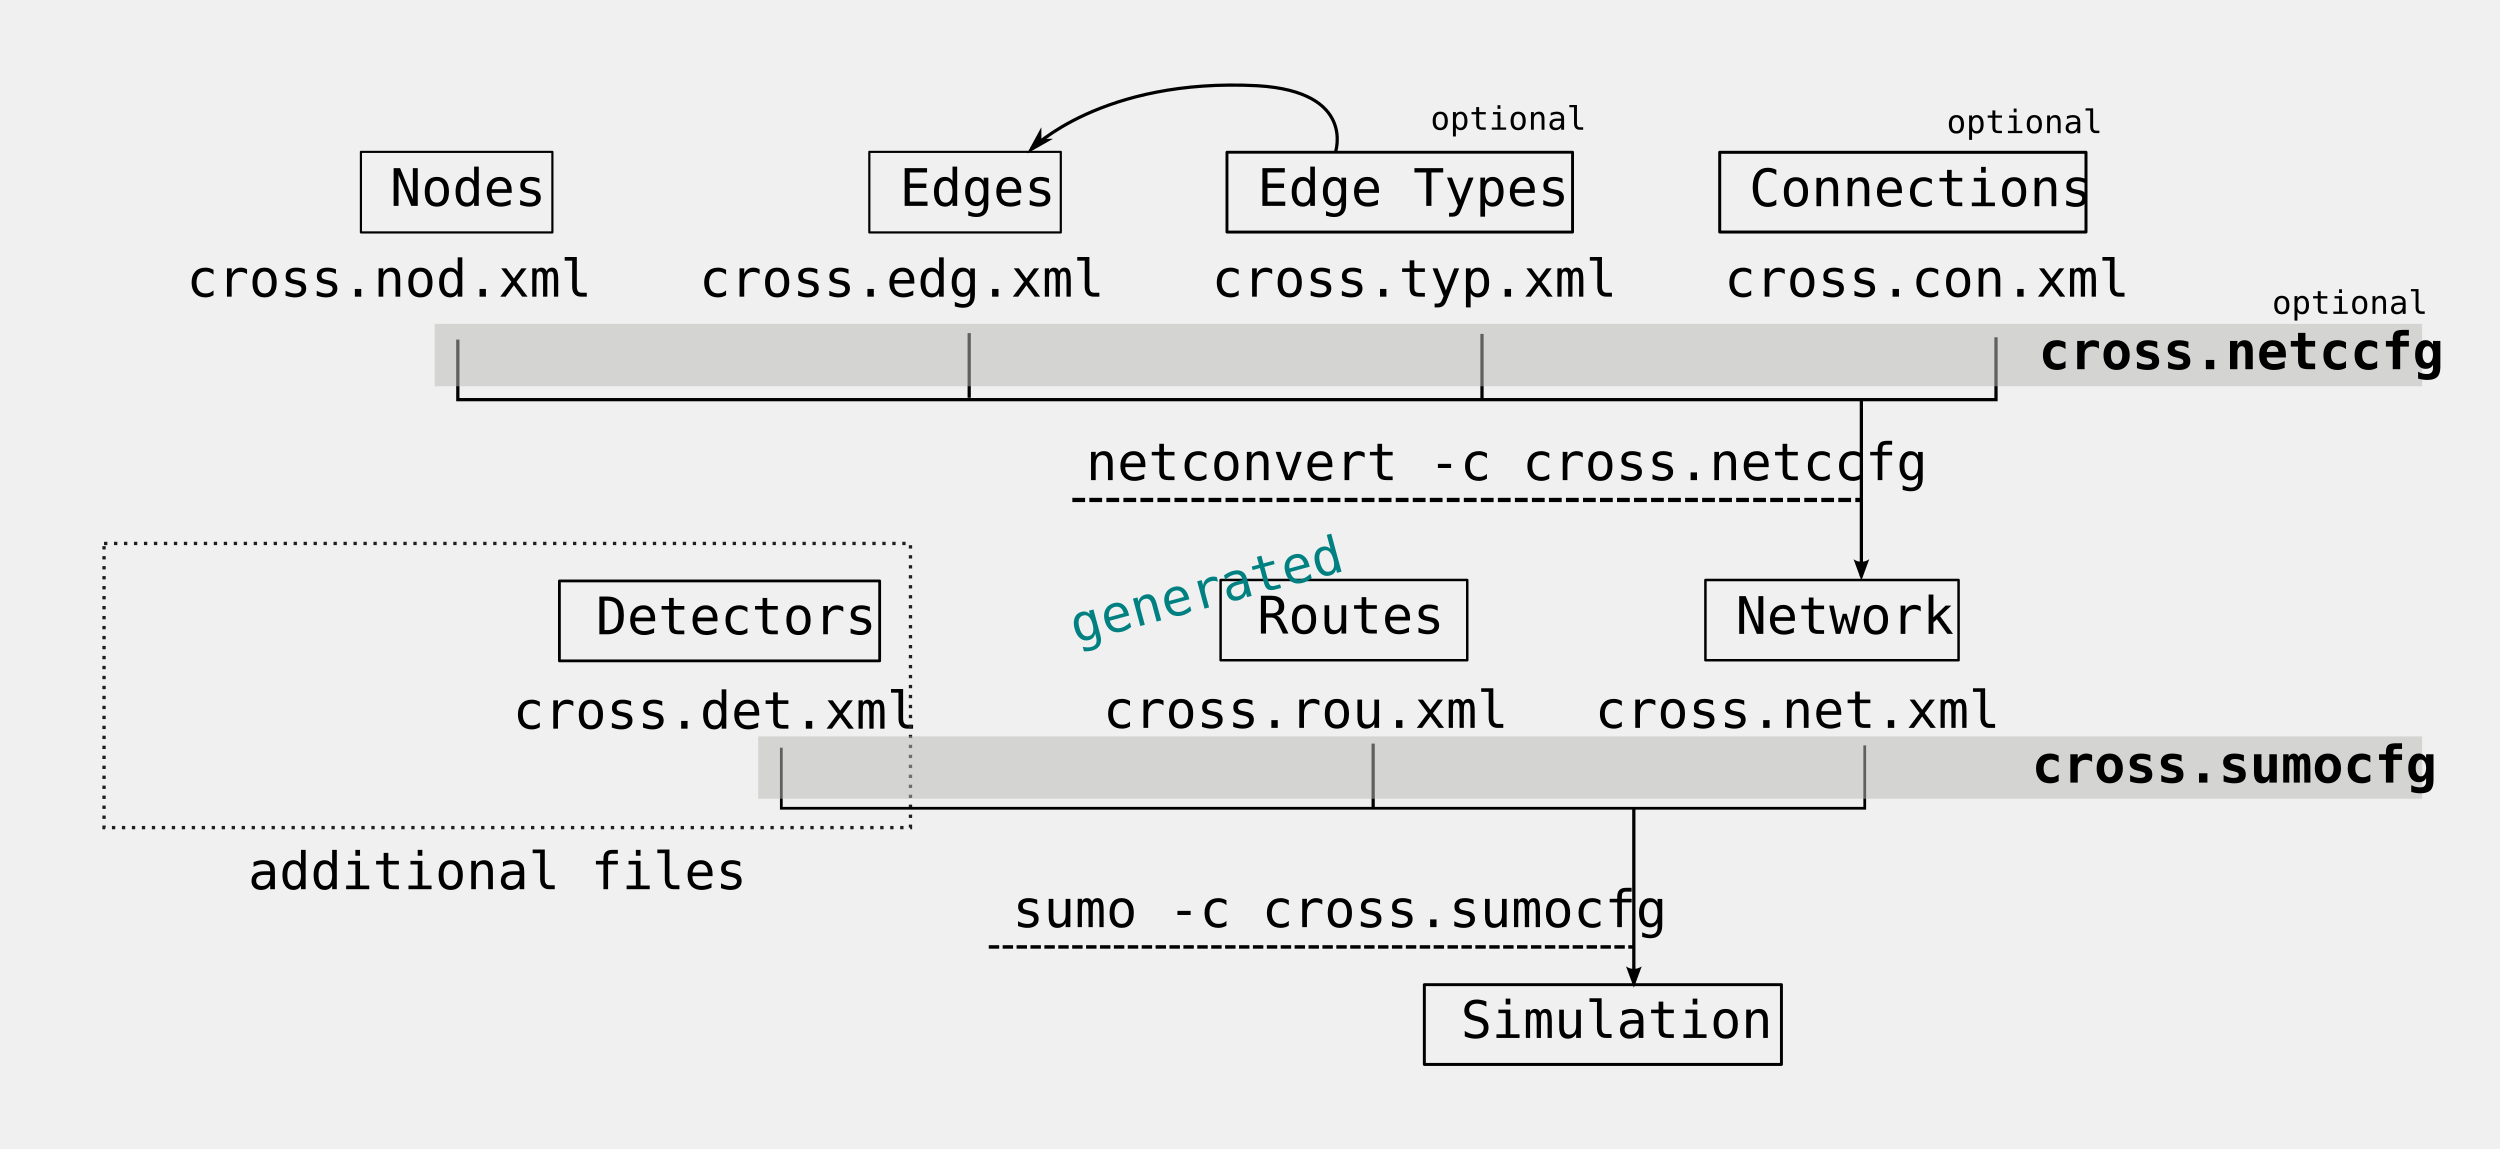
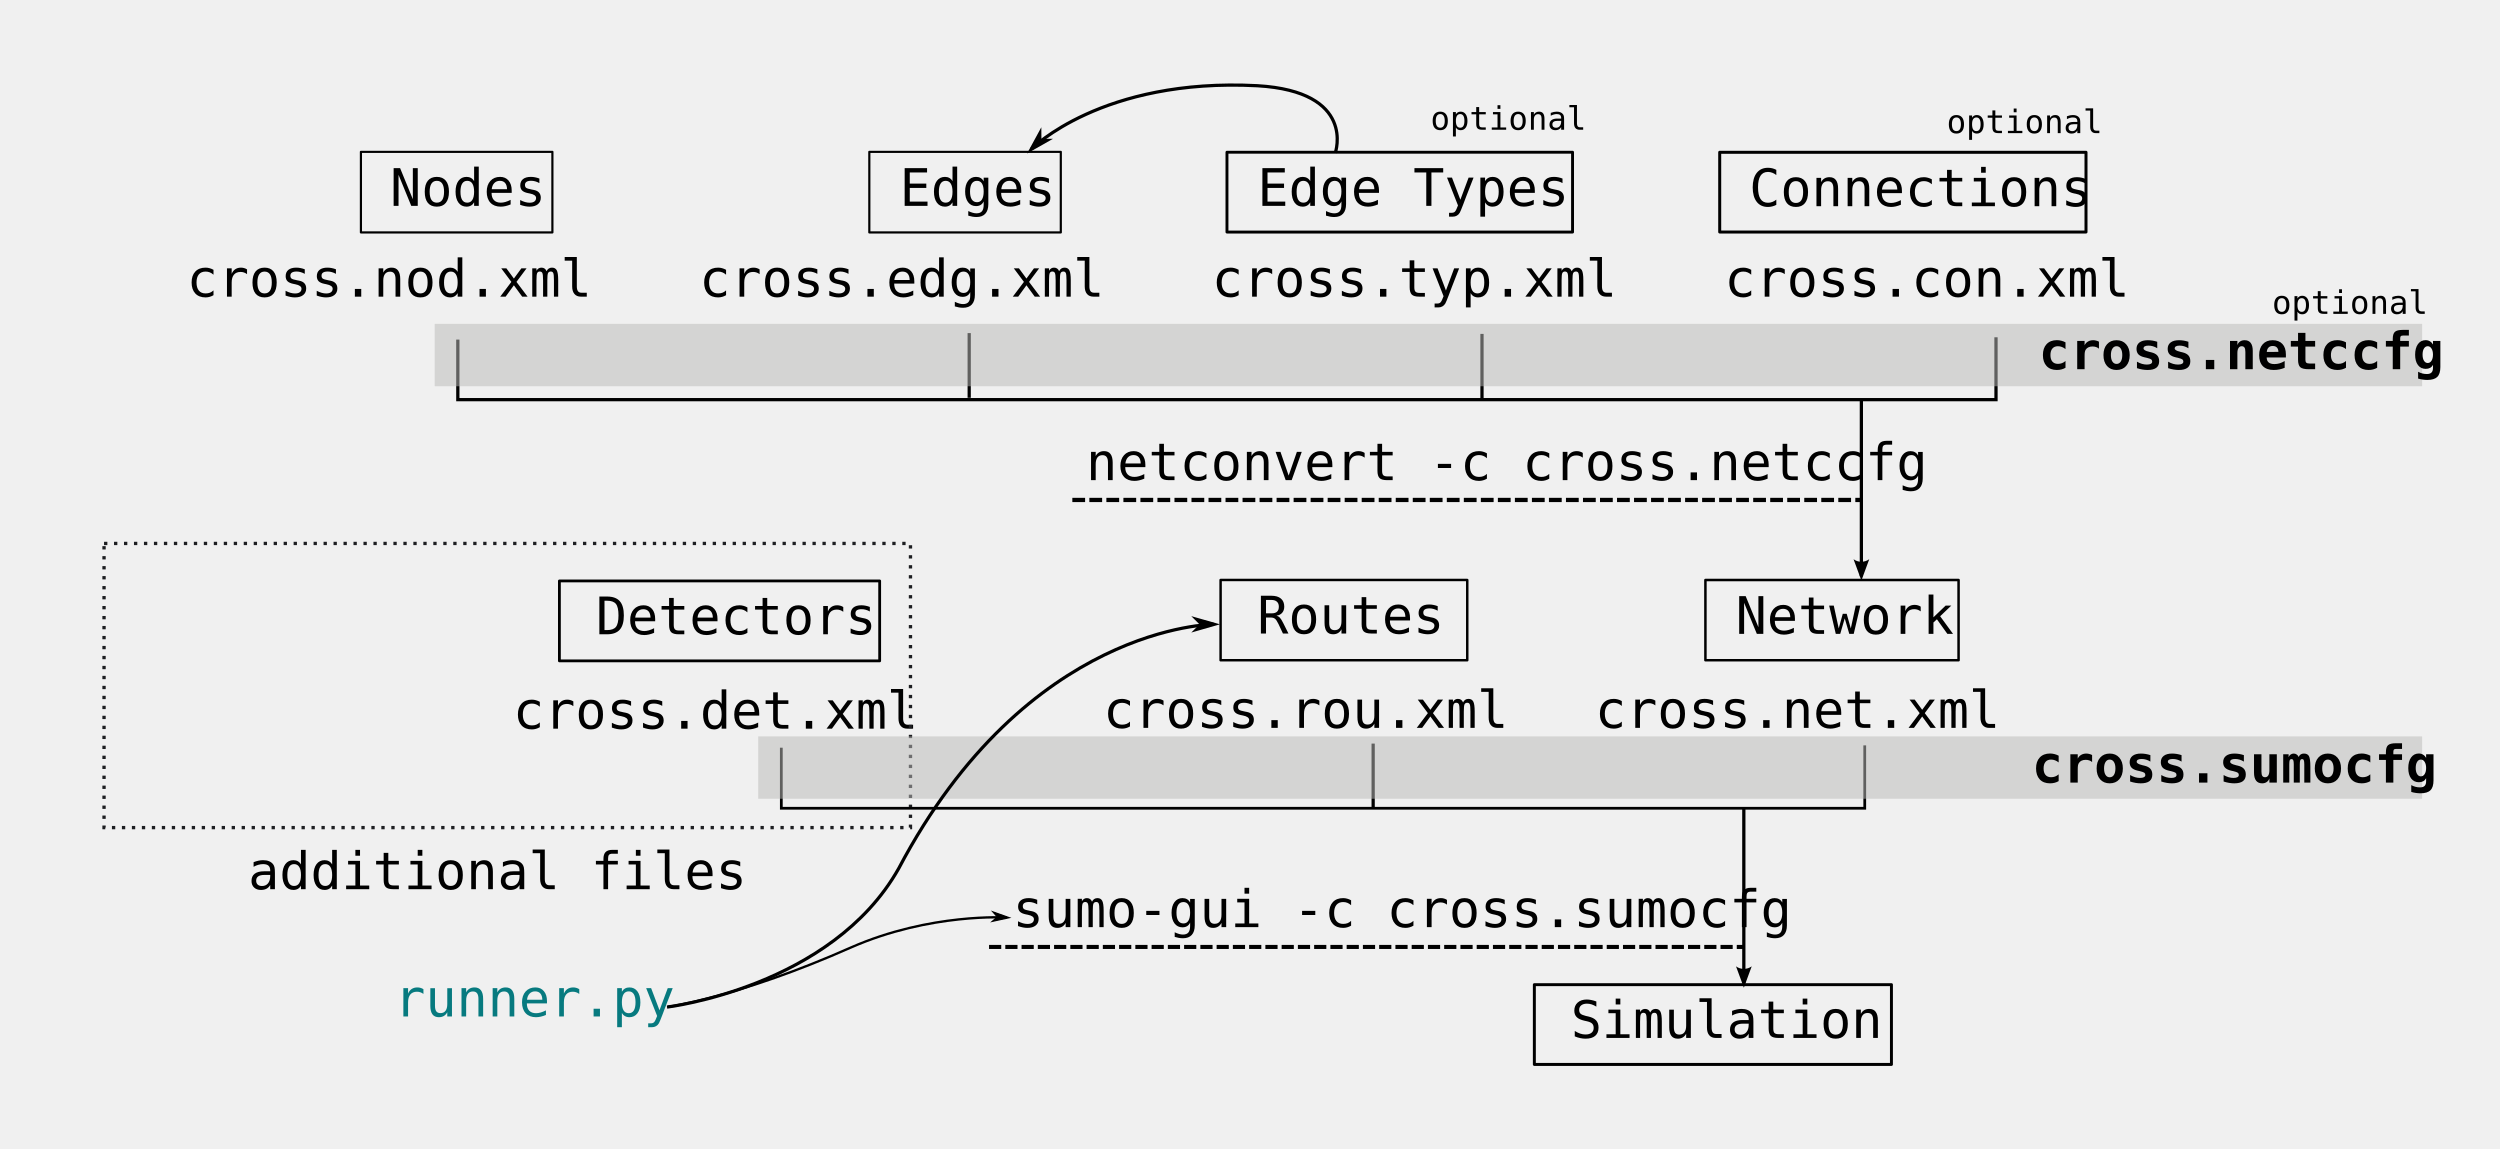
<svg xmlns="http://www.w3.org/2000/svg" version="1.1" width="772.711" height="355.1" id="svg2">
  <defs id="defs4">
    <marker refX="0" refY="0" orient="auto" id="Arrow2Mend" style="overflow:visible">
      <path d="M 8.719,4.034 -2.207,0.016 8.719,-4.002 c -1.745,2.372 -1.735,5.617 -6e-7,8.035 z" transform="scale(-0.6,-0.6)" id="path3976" style="fill-rule:evenodd;stroke-width:0.625;stroke-linejoin:round" />
    </marker>
    <marker refX="0" refY="0" orient="auto" id="EmptyTriangleOutM" style="overflow:visible">
      <path d="m 5.77,0 -8.65,5 0,-10 8.65,5 z" transform="matrix(0.4,0,0,0.4,-1.8,0)" id="path4112" style="fill:#ffffff;fill-rule:evenodd;stroke:#000000;stroke-width:1pt" />
    </marker>
    <marker refX="0" refY="0" orient="auto" id="TriangleOutL" style="overflow:visible">
      <path d="m 5.77,0 -8.65,5 0,-10 8.65,5 z" transform="scale(0.8,0.8)" id="path4091" style="fill-rule:evenodd;stroke:#000000;stroke-width:1pt" />
    </marker>
    <marker refX="0" refY="0" orient="auto" id="CurveOut" style="overflow:visible">
      <path d="m -5.413,-5.046 c 2.76,0 5,2.24 5,5 0,2.76 -2.24,5 -5,5" transform="scale(0.6,0.6)" id="path4136" style="fill:none;stroke:#000000;stroke-width:1pt" />
    </marker>
    <marker refX="0" refY="0" orient="auto" id="Arrow1Lend" style="overflow:visible">
      <path d="M 0,0 5,-5 -12.5,0 5,5 0,0 z" transform="matrix(-0.8,0,0,-0.8,-10,0)" id="path3952" style="fill-rule:evenodd;stroke:#000000;stroke-width:1pt" />
    </marker>
    <marker refX="0" refY="0" orient="auto" id="Arrow1Mstart" style="overflow:visible">
      <path d="M 0,0 5,-5 -12.5,0 5,5 0,0 z" transform="matrix(0.4,0,0,0.4,4,0)" id="path3955" style="fill-rule:evenodd;stroke:#000000;stroke-width:1pt" />
    </marker>
    <marker refX="0" refY="0" orient="auto" id="Arrow1Mend" style="overflow:visible">
      <path d="M 0,0 5,-5 -12.5,0 5,5 0,0 z" transform="matrix(-0.4,0,0,-0.4,-4,0)" id="path3958" style="fill-rule:evenodd;stroke:#000000;stroke-width:1pt" />
    </marker>
    <marker refX="0" refY="0" orient="auto" id="Arrow1Mend-0" style="overflow:visible">
      <path d="M 0,0 5,-5 -12.5,0 5,5 0,0 z" transform="matrix(-0.4,0,0,-0.4,-4,0)" id="path3958-6" style="fill-rule:evenodd;stroke:#000000;stroke-width:1pt" />
    </marker>
    <marker refX="0" refY="0" orient="auto" id="Arrow1Mend-09" style="overflow:visible">
      <path d="M 0,0 5,-5 -12.5,0 5,5 0,0 z" transform="matrix(-0.4,0,0,-0.4,-4,0)" id="path3958-4" style="fill-rule:evenodd;stroke:#000000;stroke-width:1pt" />
    </marker>
    <marker refX="0" refY="0" orient="auto" id="Arrow1Mend-6" style="overflow:visible">
      <path d="M 0,0 5,-5 -12.5,0 5,5 0,0 z" transform="matrix(-0.4,0,0,-0.4,-4,0)" id="path3958-3" style="fill-rule:evenodd;stroke:#000000;stroke-width:1pt" />
    </marker>
    <marker refX="0" refY="0" orient="auto" id="Arrow2Mend-9" style="overflow:visible">
      <path d="M 8.719,4.034 -2.207,0.016 8.719,-4.002 c -1.745,2.372 -1.735,5.617 -6e-7,8.035 z" transform="scale(-0.6,-0.6)" id="path3976-5" style="fill-rule:evenodd;stroke-width:0.625;stroke-linejoin:round" />
    </marker>
    <marker refX="0" refY="0" orient="auto" id="Arrow2Mend-0" style="overflow:visible">
      <path d="M 8.719,4.034 -2.207,0.016 8.719,-4.002 c -1.745,2.372 -1.735,5.617 -6e-7,8.035 z" transform="scale(-0.6,-0.6)" id="path3976-9" style="fill-rule:evenodd;stroke-width:0.625;stroke-linejoin:round" />
    </marker>
    <marker refX="0" refY="0" orient="auto" id="marker7231" style="overflow:visible">
      <path d="M 8.719,4.034 -2.207,0.016 8.719,-4.002 c -1.745,2.372 -1.735,5.617 -6e-7,8.035 z" transform="scale(-0.6,-0.6)" id="path7233" style="fill-rule:evenodd;stroke-width:0.625;stroke-linejoin:round" />
    </marker>
    <marker refX="0" refY="0" orient="auto" id="Arrow2Mend-5" style="overflow:visible">
      <path d="M 8.719,4.034 -2.207,0.016 8.719,-4.002 c -1.745,2.372 -1.735,5.617 -6e-7,8.035 z" transform="scale(-0.6,-0.6)" id="path3976-7" style="fill-rule:evenodd;stroke-width:0.625;stroke-linejoin:round" />
    </marker>
    <marker refX="0" refY="0" orient="auto" id="marker7293" style="overflow:visible">
      <path d="M 8.719,4.034 -2.207,0.016 8.719,-4.002 c -1.745,2.372 -1.735,5.617 -6e-7,8.035 z" transform="scale(-0.6,-0.6)" id="path7295" style="fill-rule:evenodd;stroke-width:0.625;stroke-linejoin:round" />
    </marker>
    <marker refX="0" refY="0" orient="auto" id="Arrow2Mend-8" style="overflow:visible">
      <path d="M 8.719,4.034 -2.207,0.016 8.719,-4.002 c -1.745,2.372 -1.735,5.617 -6e-7,8.035 z" transform="scale(-0.6,-0.6)" id="path3976-95" style="fill-rule:evenodd;stroke-width:0.625;stroke-linejoin:round" />
    </marker>
    <marker refX="0" refY="0" orient="auto" id="marker7328" style="overflow:visible">
      <path d="M 8.719,4.034 -2.207,0.016 8.719,-4.002 c -1.745,2.372 -1.735,5.617 -6e-7,8.035 z" transform="scale(-0.6,-0.6)" id="path7330" style="fill-rule:evenodd;stroke-width:0.625;stroke-linejoin:round" />
    </marker>
    <marker refX="0" refY="0" orient="auto" id="Arrow2Mend-4" style="overflow:visible">
      <path d="M 8.719,4.034 -2.207,0.016 8.719,-4.002 c -1.745,2.372 -1.735,5.617 -6e-7,8.035 z" transform="scale(-0.6,-0.6)" id="path3976-54" style="fill-rule:evenodd;stroke-width:0.625;stroke-linejoin:round" />
    </marker>
    <marker refX="0" refY="0" orient="auto" id="Arrow2Mend-3" style="overflow:visible">
      <path d="M 8.719,4.034 -2.207,0.016 8.719,-4.002 c -1.745,2.372 -1.735,5.617 -6e-7,8.035 z" transform="scale(-0.6,-0.6)" id="path3976-6" style="fill-rule:evenodd;stroke-width:0.625;stroke-linejoin:round" />
    </marker>
    <marker refX="0" refY="0" orient="auto" id="marker3110" style="overflow:visible">
      <path d="M 8.719,4.034 -2.207,0.016 8.719,-4.002 c -1.745,2.372 -1.735,5.617 -6e-7,8.035 z" transform="scale(-0.6,-0.6)" id="path3112" style="fill-rule:evenodd;stroke-width:0.625;stroke-linejoin:round" />
    </marker>
    <marker refX="0" refY="0" orient="auto" id="Arrow2Mend-2" style="overflow:visible">
      <path d="M 8.719,4.034 -2.207,0.016 8.719,-4.002 c -1.745,2.372 -1.735,5.617 -6e-7,8.035 z" transform="scale(-0.6,-0.6)" id="path3976-70" style="fill-rule:evenodd;stroke-width:0.625;stroke-linejoin:round" />
    </marker>
    <marker refX="0" refY="0" orient="auto" id="marker3180" style="overflow:visible">
      <path d="M 8.719,4.034 -2.207,0.016 8.719,-4.002 c -1.745,2.372 -1.735,5.617 -6e-7,8.035 z" transform="scale(-0.6,-0.6)" id="path3182" style="fill-rule:evenodd;stroke-width:0.625;stroke-linejoin:round" />
    </marker>
    <marker refX="0" refY="0" orient="auto" id="Arrow2Mend-6" style="overflow:visible">
      <path d="M 8.719,4.034 -2.207,0.016 8.719,-4.002 c -1.745,2.372 -1.735,5.617 -6e-7,8.035 z" transform="scale(-0.6,-0.6)" id="path3976-0" style="fill-rule:evenodd;stroke-width:0.625;stroke-linejoin:round" />
    </marker>
    <marker refX="0" refY="0" orient="auto" id="Arrow1Mend-62" style="overflow:visible">
      <path d="M 0,0 5,-5 -12.5,0 5,5 0,0 z" transform="matrix(-0.4,0,0,-0.4,-4,0)" id="path3958-61" style="fill-rule:evenodd;stroke:#000000;stroke-width:1pt" />
    </marker>
    <marker refX="0" refY="0" orient="auto" id="marker3217" style="overflow:visible">
      <path d="M 0,0 5,-5 -12.5,0 5,5 0,0 z" transform="matrix(-0.4,0,0,-0.4,-4,0)" id="path3219" style="fill-rule:evenodd;stroke:#000000;stroke-width:1pt" />
    </marker>
    <marker refX="0" refY="0" orient="auto" id="marker3221" style="overflow:visible">
      <path d="M 8.719,4.034 -2.207,0.016 8.719,-4.002 c -1.745,2.372 -1.735,5.617 -6e-7,8.035 z" transform="scale(-0.6,-0.6)" id="path3223" style="fill-rule:evenodd;stroke-width:0.625;stroke-linejoin:round" />
    </marker>
    <marker refX="0" refY="0" orient="auto" id="marker3225" style="overflow:visible">
      <path d="M 8.719,4.034 -2.207,0.016 8.719,-4.002 c -1.745,2.372 -1.735,5.617 -6e-7,8.035 z" transform="scale(-0.6,-0.6)" id="path3227" style="fill-rule:evenodd;stroke-width:0.625;stroke-linejoin:round" />
    </marker>
    <marker refX="0" refY="0" orient="auto" id="marker3229" style="overflow:visible">
      <path d="M 8.719,4.034 -2.207,0.016 8.719,-4.002 c -1.745,2.372 -1.735,5.617 -6e-7,8.035 z" transform="scale(-0.6,-0.6)" id="path3231" style="fill-rule:evenodd;stroke-width:0.625;stroke-linejoin:round" />
    </marker>
    <marker refX="0" refY="0" orient="auto" id="marker3233" style="overflow:visible">
      <path d="M 8.719,4.034 -2.207,0.016 8.719,-4.002 c -1.745,2.372 -1.735,5.617 -6e-7,8.035 z" transform="scale(-0.6,-0.6)" id="path3235" style="fill-rule:evenodd;stroke-width:0.625;stroke-linejoin:round" />
    </marker>
    <marker refX="0" refY="0" orient="auto" id="marker3237" style="overflow:visible">
      <path d="M 8.719,4.034 -2.207,0.016 8.719,-4.002 c -1.745,2.372 -1.735,5.617 -6e-7,8.035 z" transform="scale(-0.6,-0.6)" id="path3239" style="fill-rule:evenodd;stroke-width:0.625;stroke-linejoin:round" />
    </marker>
    <marker refX="0" refY="0" orient="auto" id="marker3241" style="overflow:visible">
      <path d="M 8.719,4.034 -2.207,0.016 8.719,-4.002 c -1.745,2.372 -1.735,5.617 -6e-7,8.035 z" transform="scale(-0.6,-0.6)" id="path3243" style="fill-rule:evenodd;stroke-width:0.625;stroke-linejoin:round" />
    </marker>
    <marker refX="0" refY="0" orient="auto" id="marker3245" style="overflow:visible">
      <path d="M 8.719,4.034 -2.207,0.016 8.719,-4.002 c -1.745,2.372 -1.735,5.617 -6e-7,8.035 z" transform="scale(-0.6,-0.6)" id="path3247" style="fill-rule:evenodd;stroke-width:0.625;stroke-linejoin:round" />
    </marker>
    <marker refX="0" refY="0" orient="auto" id="marker3249" style="overflow:visible">
      <path d="M 8.719,4.034 -2.207,0.016 8.719,-4.002 c -1.745,2.372 -1.735,5.617 -6e-7,8.035 z" transform="scale(-0.6,-0.6)" id="path3251" style="fill-rule:evenodd;stroke-width:0.625;stroke-linejoin:round" />
    </marker>
    <marker refX="0" refY="0" orient="auto" id="Arrow2Mend-26" style="overflow:visible">
      <path d="M 8.719,4.034 -2.207,0.016 8.719,-4.002 c -1.745,2.372 -1.735,5.617 -6e-7,8.035 z" transform="scale(-0.6,-0.6)" id="path3976-64" style="fill-rule:evenodd;stroke-width:0.625;stroke-linejoin:round" />
    </marker>
    <marker refX="0" refY="0" orient="auto" id="Arrow2Mend-48" style="overflow:visible">
      <path d="M 8.719,4.034 -2.207,0.016 8.719,-4.002 c -1.745,2.372 -1.735,5.617 -6e-7,8.035 z" transform="scale(-0.6,-0.6)" id="path3976-71" style="fill-rule:evenodd;stroke-width:0.625;stroke-linejoin:round" />
    </marker>
    <marker refX="0" refY="0" orient="auto" id="Arrow2Mend-7" style="overflow:visible">
      <path d="M 8.719,4.034 -2.207,0.016 8.719,-4.002 c -1.745,2.372 -1.735,5.617 -6e-7,8.035 z" transform="scale(-0.6,-0.6)" id="path3976-3" style="fill-rule:evenodd;stroke-width:0.625;stroke-linejoin:round" />
    </marker>
    <marker refX="0" refY="0" orient="auto" id="marker4863" style="overflow:visible">
      <path d="M 8.719,4.034 -2.207,0.016 8.719,-4.002 c -1.745,2.372 -1.735,5.617 -6e-7,8.035 z" transform="scale(-0.6,-0.6)" id="path4865" style="fill-rule:evenodd;stroke-width:0.625;stroke-linejoin:round" />
    </marker>
    <marker refX="0" refY="0" orient="auto" id="marker4867" style="overflow:visible">
      <path d="M 8.719,4.034 -2.207,0.016 8.719,-4.002 c -1.745,2.372 -1.735,5.617 -6e-7,8.035 z" transform="scale(-0.6,-0.6)" id="path4869" style="fill-rule:evenodd;stroke-width:0.625;stroke-linejoin:round" />
    </marker>
    <marker refX="0" refY="0" orient="auto" id="marker4871" style="overflow:visible">
      <path d="M 8.719,4.034 -2.207,0.016 8.719,-4.002 c -1.745,2.372 -1.735,5.617 -6e-7,8.035 z" transform="scale(-0.6,-0.6)" id="path4873" style="fill-rule:evenodd;stroke-width:0.625;stroke-linejoin:round" />
    </marker>
    <marker refX="0" refY="0" orient="auto" id="marker4875" style="overflow:visible">
      <path d="M 8.719,4.034 -2.207,0.016 8.719,-4.002 c -1.745,2.372 -1.735,5.617 -6e-7,8.035 z" transform="scale(-0.6,-0.6)" id="path4877" style="fill-rule:evenodd;stroke-width:0.625;stroke-linejoin:round" />
    </marker>
    <marker refX="0" refY="0" orient="auto" id="marker4879" style="overflow:visible">
      <path d="M 8.719,4.034 -2.207,0.016 8.719,-4.002 c -1.745,2.372 -1.735,5.617 -6e-7,8.035 z" transform="scale(-0.6,-0.6)" id="path4881" style="fill-rule:evenodd;stroke-width:0.625;stroke-linejoin:round" />
    </marker>
    <marker refX="0" refY="0" orient="auto" id="marker4883" style="overflow:visible">
      <path d="M 8.719,4.034 -2.207,0.016 8.719,-4.002 c -1.745,2.372 -1.735,5.617 -6e-7,8.035 z" transform="scale(-0.6,-0.6)" id="path4885" style="fill-rule:evenodd;stroke-width:0.625;stroke-linejoin:round" />
    </marker>
    <marker refX="0" refY="0" orient="auto" id="marker4887" style="overflow:visible">
      <path d="M 8.719,4.034 -2.207,0.016 8.719,-4.002 c -1.745,2.372 -1.735,5.617 -6e-7,8.035 z" transform="scale(-0.6,-0.6)" id="path4889" style="fill-rule:evenodd;stroke-width:0.625;stroke-linejoin:round" />
    </marker>
    <marker refX="0" refY="0" orient="auto" id="Arrow2Mend-29" style="overflow:visible">
      <path d="M 8.719,4.034 -2.207,0.016 8.719,-4.002 c -1.745,2.372 -1.735,5.617 -6e-7,8.035 z" transform="scale(-0.6,-0.6)" id="path3976-39" style="fill-rule:evenodd;stroke-width:0.625;stroke-linejoin:round" />
    </marker>
    <marker refX="0" refY="0" orient="auto" id="Arrow2Mend-88" style="overflow:visible">
      <path d="M 8.719,4.034 -2.207,0.016 8.719,-4.002 c -1.745,2.372 -1.735,5.617 -6e-7,8.035 z" transform="scale(-0.6,-0.6)" id="path3976-50" style="fill-rule:evenodd;stroke-width:0.625;stroke-linejoin:round" />
    </marker>
    <marker refX="0" refY="0" orient="auto" id="Arrow2Mend-63" style="overflow:visible">
      <path d="M 8.719,4.034 -2.207,0.016 8.719,-4.002 c -1.745,2.372 -1.735,5.617 -6e-7,8.035 z" transform="scale(-0.6,-0.6)" id="path3976-8" style="fill-rule:evenodd;stroke-width:0.625;stroke-linejoin:round" />
    </marker>
    <marker refX="0" refY="0" orient="auto" id="marker5012" style="overflow:visible">
      <path d="M 8.719,4.034 -2.207,0.016 8.719,-4.002 c -1.745,2.372 -1.735,5.617 -6e-7,8.035 z" transform="scale(-0.6,-0.6)" id="path5014" style="fill-rule:evenodd;stroke-width:0.625;stroke-linejoin:round" />
    </marker>
    <marker refX="0" refY="0" orient="auto" id="Arrow2Mend-84" style="overflow:visible">
      <path d="M 8.719,4.034 -2.207,0.016 8.719,-4.002 c -1.745,2.372 -1.735,5.617 -6e-7,8.035 z" transform="scale(-0.6,-0.6)" id="path3976-81" style="fill-rule:evenodd;stroke-width:0.625;stroke-linejoin:round" />
    </marker>
    <marker refX="0" refY="0" orient="auto" id="Arrow2Mend-84-2" style="overflow:visible">
      <path d="M 8.719,4.034 -2.207,0.016 8.719,-4.002 c -1.745,2.372 -1.735,5.617 -6e-7,8.035 z" transform="scale(-0.6,-0.6)" id="path3976-81-0" style="fill-rule:evenodd;stroke-width:0.625;stroke-linejoin:round" />
+     </marker>
+     <marker refX="0" refY="0" orient="auto" id="Arrow1Mstart-7" style="overflow:visible">
+       <path d="M 0,0 5,-5 -12.5,0 5,5 0,0 z" transform="matrix(0.4,0,0,0.4,4,0)" id="path3955-5" style="fill-rule:evenodd;stroke:#000000;stroke-width:1pt" />
+     </marker>
+     <marker refX="0" refY="0" orient="auto" id="Arrow1Mstart-5" style="overflow:visible">
+       <path d="M 0,0 5,-5 -12.5,0 5,5 0,0 z" transform="matrix(0.4,0,0,0.4,4,0)" id="path3955-6" style="fill-rule:evenodd;stroke:#000000;stroke-width:1pt" />
    </marker>
  </defs>
  <g transform="translate(26.11861,-163.6646)" id="layer1">
    <text x="94.453" y="227.304" id="text3163" xml:space="preserve" style="font-size:16px;font-style:normal;font-variant:normal;font-weight:normal;font-stretch:normal;text-align:start;line-height:125%;letter-spacing:0px;word-spacing:0px;writing-mode:lr-tb;text-anchor:start;fill:#000000;fill-opacity:1;stroke:none;font-family:Consolas;-inkscape-font-specification:Consolas">
      <tspan x="94.453" y="227.304" id="tspan3165">Nodes</tspan>
    </text>
    <rect width="59.183" height="24.898" x="85.435" y="210.602" id="rect4223" style="fill:none;stroke:#000000;stroke-width:0.674;stroke-linecap:butt;stroke-linejoin:round;stroke-miterlimit:4;stroke-opacity:1;stroke-dasharray:none" />
    <text x="251.953" y="227.304" id="text3163-3" xml:space="preserve" style="font-size:16px;font-style:normal;font-variant:normal;font-weight:normal;font-stretch:normal;text-align:start;line-height:125%;letter-spacing:0px;word-spacing:0px;writing-mode:lr-tb;text-anchor:start;fill:#000000;fill-opacity:1;stroke:none;font-family:Consolas;-inkscape-font-specification:Consolas">
      <tspan x="251.953" y="227.304" id="tspan3165-6">Edges</tspan>
    </text>
    <text x="514.524" y="227.398" id="text3163-3-5" xml:space="preserve" style="font-size:16px;font-style:normal;font-variant:normal;font-weight:normal;font-stretch:normal;text-align:start;line-height:125%;letter-spacing:0px;word-spacing:0px;writing-mode:lr-tb;text-anchor:start;fill:#000000;fill-opacity:1;stroke:none;font-family:Consolas;-inkscape-font-specification:Consolas">
      <tspan x="514.524" y="227.398" id="tspan3165-6-3">Connections</tspan>
    </text>
    <rect width="113.216" height="24.644" x="505.416" y="210.729" id="rect4223-7-5" style="fill:none;stroke:#000000;stroke-width:0.927;stroke-linecap:butt;stroke-linejoin:round;stroke-miterlimit:4;stroke-opacity:1;stroke-dasharray:none" />
    <text x="362.524" y="227.304" id="text3163-3-6" xml:space="preserve" style="font-size:16px;font-style:normal;font-variant:normal;font-weight:normal;font-stretch:normal;text-align:start;line-height:125%;letter-spacing:0px;word-spacing:0px;writing-mode:lr-tb;text-anchor:start;fill:#000000;fill-opacity:1;stroke:none;font-family:Consolas;-inkscape-font-specification:Consolas">
      <tspan x="362.524" y="227.304" id="tspan3165-6-2">Edge Types</tspan>
    </text>
    <rect width="106.813" height="24.67" x="353.118" y="210.716" id="rect4223-7-9" style="fill:none;stroke:#000000;stroke-width:0.901;stroke-linecap:butt;stroke-linejoin:round;stroke-miterlimit:4;stroke-opacity:1;stroke-dasharray:none" />
    <rect width="59.183" height="24.898" x="242.575" y="210.602" id="rect4223-1" style="fill:none;stroke:#000000;stroke-width:0.674;stroke-linecap:butt;stroke-linejoin:round;stroke-miterlimit:4;stroke-opacity:1;stroke-dasharray:none" />
    <text x="190.001" y="255.357" id="text3163-2" xml:space="preserve" style="font-size:16px;font-style:normal;font-variant:normal;font-weight:normal;font-stretch:normal;text-align:start;line-height:125%;letter-spacing:0px;word-spacing:0px;writing-mode:lr-tb;text-anchor:start;fill:#000000;fill-opacity:1;stroke:none;font-family:Consolas;-inkscape-font-specification:Consolas">
      <tspan x="190.001" y="255.357" id="tspan3165-7">cross.edg.xml</tspan>
    </text>
    <text x="31.573" y="255.357" id="text3163-2-0" xml:space="preserve" style="font-size:16px;font-style:normal;font-variant:normal;font-weight:normal;font-stretch:normal;text-align:start;line-height:125%;letter-spacing:0px;word-spacing:0px;writing-mode:lr-tb;text-anchor:start;fill:#000000;fill-opacity:1;stroke:none;font-family:Consolas;-inkscape-font-specification:Consolas">
      <tspan x="31.573" y="255.357" id="tspan3165-7-9">cross.nod.xml</tspan>
    </text>
    <text x="506.859" y="255.357" id="text3163-2-3" xml:space="preserve" style="font-size:16px;font-style:normal;font-variant:normal;font-weight:normal;font-stretch:normal;text-align:start;line-height:125%;letter-spacing:0px;word-spacing:0px;writing-mode:lr-tb;text-anchor:start;fill:#000000;fill-opacity:1;stroke:none;font-family:Consolas;-inkscape-font-specification:Consolas">
      <tspan x="506.859" y="255.357" id="tspan3165-7-6">cross.con.xml</tspan>
    </text>
    <text x="348.43" y="255.357" id="text3163-2-06" xml:space="preserve" style="font-size:16px;font-style:normal;font-variant:normal;font-weight:normal;font-stretch:normal;text-align:start;line-height:125%;letter-spacing:0px;word-spacing:0px;writing-mode:lr-tb;text-anchor:start;fill:#000000;fill-opacity:1;stroke:none;font-family:Consolas;-inkscape-font-specification:Consolas">
      <tspan x="348.43" y="255.357" id="tspan3165-7-2">cross.typ.xml</tspan>
    </text>
    <text x="466.859" y="388.643" id="text3163-2-6" xml:space="preserve" style="font-size:16px;font-style:normal;font-variant:normal;font-weight:normal;font-stretch:normal;text-align:start;line-height:125%;letter-spacing:0px;word-spacing:0px;writing-mode:lr-tb;text-anchor:start;fill:#000000;fill-opacity:1;stroke:none;font-family:Consolas;-inkscape-font-specification:Consolas">
      <tspan x="466.859" y="388.643" id="tspan3165-7-1">cross.net.xml</tspan>
    </text>
    <text x="416.024" y="203.765" id="text4371" xml:space="preserve" style="font-size:10px;font-style:normal;font-variant:normal;font-weight:normal;font-stretch:normal;text-align:start;line-height:125%;letter-spacing:0px;word-spacing:0px;writing-mode:lr-tb;text-anchor:start;fill:#000000;fill-opacity:1;stroke:none;font-family:Consolas;-inkscape-font-specification:Consolas">
      <tspan x="416.024" y="203.765" id="tspan4373">optional</tspan>
    </text>
    <text x="575.566" y="204.814" id="text4371-8" xml:space="preserve" style="font-size:10px;font-style:normal;font-variant:normal;font-weight:normal;font-stretch:normal;text-align:start;line-height:125%;letter-spacing:0px;word-spacing:0px;writing-mode:lr-tb;text-anchor:start;fill:#000000;fill-opacity:1;stroke:none;font-family:Consolas;-inkscape-font-specification:Consolas">
      <tspan x="575.566" y="204.814" id="tspan4373-7">optional</tspan>
    </text>
    <path d="m 292.702,209.714 c 0,0 21.697,-22.078 69.807,-19.553 30.681,1.804 24.1,20.711 24.1,20.711" id="path4402" style="fill:none;stroke:#000000;stroke-width:1px;stroke-linecap:butt;stroke-linejoin:miter;stroke-opacity:1;marker-start:url(#Arrow1Mstart)" />
    <path d="m 115.388,268.626 0,18.564 475.425,0 0,-19.278" id="path4682" style="fill:none;stroke:#000000;stroke-width:1.008px;stroke-linecap:butt;stroke-linejoin:miter;stroke-opacity:1" />
    <path d="m 273.446,266.62 0,20" id="path4684" style="fill:none;stroke:#000000;stroke-width:1px;stroke-linecap:butt;stroke-linejoin:miter;stroke-opacity:1" />
    <text x="510.346" y="359.59" id="text3163-3-2" xml:space="preserve" style="font-size:16px;font-style:normal;font-variant:normal;font-weight:normal;font-stretch:normal;text-align:start;line-height:125%;letter-spacing:0px;word-spacing:0px;writing-mode:lr-tb;text-anchor:start;fill:#000000;fill-opacity:1;stroke:none;font-family:Consolas;-inkscape-font-specification:Consolas">
      <tspan x="510.346" y="359.59" id="tspan3165-6-0">Network</tspan>
    </text>
    <rect width="78.247" height="24.798" x="500.998" y="342.937" id="rect4223-1-2" style="fill:none;stroke:#000000;stroke-width:0.773;stroke-linecap:butt;stroke-linejoin:round;stroke-miterlimit:4;stroke-opacity:1;stroke-dasharray:none" />
    <path d="m 431.942,266.867 0,20" id="path4684-3" style="fill:none;stroke:#000000;stroke-width:1px;stroke-linecap:butt;stroke-linejoin:miter;stroke-opacity:1" />
    <text x="362.482" y="359.474" id="text3163-3-2-7" xml:space="preserve" style="font-size:16px;font-style:normal;font-variant:normal;font-weight:normal;font-stretch:normal;text-align:start;line-height:125%;letter-spacing:0px;word-spacing:0px;writing-mode:lr-tb;text-anchor:start;fill:#000000;fill-opacity:1;stroke:none;font-family:Consolas;-inkscape-font-specification:Consolas">
      <tspan x="362.482" y="359.474" id="tspan3165-6-0-5">Routes</tspan>
    </text>
    <rect width="76.237" height="24.808" x="351.149" y="342.932" id="rect4223-1-2-9" style="fill:none;stroke:#000000;stroke-width:0.763;stroke-linecap:butt;stroke-linejoin:round;stroke-miterlimit:4;stroke-opacity:1;stroke-dasharray:none" />
    <text x="314.847" y="388.643" id="text3163-2-6-2" xml:space="preserve" style="font-size:16px;font-style:normal;font-variant:normal;font-weight:normal;font-stretch:normal;text-align:start;line-height:125%;letter-spacing:0px;word-spacing:0px;writing-mode:lr-tb;text-anchor:start;fill:#000000;fill-opacity:1;stroke:none;font-family:Consolas;-inkscape-font-specification:Consolas">
      <tspan x="314.847" y="388.643" id="tspan3165-7-1-2">cross.rou.xml</tspan>
    </text>
    <path d="m 549.201,287.538 0,54.236" id="path4791" style="fill:none;stroke:#000000;stroke-width:1.006px;stroke-linecap:butt;stroke-linejoin:miter;stroke-opacity:1;marker-end:url(#Arrow2Mend-84)" />
    <text x="309.573" y="312.071" id="text3163-2-6-7" xml:space="preserve" style="font-size:16px;font-style:normal;font-variant:normal;font-weight:normal;font-stretch:normal;text-align:start;line-height:125%;letter-spacing:0px;word-spacing:0px;writing-mode:lr-tb;text-anchor:start;fill:#000000;fill-opacity:1;stroke:none;font-family:Consolas;-inkscape-font-specification:Consolas">
      <tspan x="309.573" y="312.071" id="tspan3165-7-1-3">netconvert -c cross.netccfg</tspan>
    </text>
    <rect width="614.286" height="19.286" x="108.239" y="263.765" id="rect5113-6" style="fill:#bbbab9;fill-opacity:0.516;fill-rule:nonzero;stroke:none" />
    <text x="604.001" y="277.786" id="text3163-2-0-8" xml:space="preserve" style="font-size:16px;font-style:normal;font-variant:normal;font-weight:bold;font-stretch:normal;text-align:start;line-height:125%;letter-spacing:0px;word-spacing:0px;writing-mode:lr-tb;text-anchor:start;fill:#000000;fill-opacity:1;stroke:none;font-family:Consolas;-inkscape-font-specification:Consolas Bold">
      <tspan x="604.001" y="277.786" id="tspan3165-7-9-9">cross.netccfg</tspan>
    </text>
    <text x="158.064" y="359.714" id="text3163-3-2-7-1" xml:space="preserve" style="font-size:16px;font-style:normal;font-variant:normal;font-weight:normal;font-stretch:normal;text-align:start;line-height:125%;letter-spacing:0px;word-spacing:0px;writing-mode:lr-tb;text-anchor:start;fill:#000000;fill-opacity:1;stroke:none;font-family:Consolas;-inkscape-font-specification:Consolas">
      <tspan x="158.064" y="359.714" id="tspan3165-6-0-5-2">Detectors</tspan>
    </text>
    <rect width="98.989" height="24.703" x="146.784" y="343.226" id="rect4223-1-2-9-9" style="fill:none;stroke:#000000;stroke-width:0.868;stroke-linecap:butt;stroke-linejoin:round;stroke-miterlimit:4;stroke-opacity:1;stroke-dasharray:none" />
    <text x="132.43" y="388.884" id="text3163-2-6-2-3" xml:space="preserve" style="font-size:16px;font-style:normal;font-variant:normal;font-weight:normal;font-stretch:normal;text-align:start;line-height:125%;letter-spacing:0px;word-spacing:0px;writing-mode:lr-tb;text-anchor:start;fill:#000000;fill-opacity:1;stroke:none;font-family:Consolas;-inkscape-font-specification:Consolas">
      <tspan x="132.43" y="388.884" id="tspan3165-7-1-2-1">cross.det.xml</tspan>
    </text>
    <rect width="249.258" height="87.829" x="6.038" y="331.636" id="rect5163" style="fill:none;stroke:#1d1e21;stroke-width:1.028;stroke-miterlimit:4;stroke-opacity:1;stroke-dasharray:1.028, 2.056;stroke-dashoffset:0" />
    <text x="50.573" y="438.5" id="text3163-2-6-2-3-9" xml:space="preserve" style="font-size:16px;font-style:normal;font-variant:normal;font-weight:normal;font-stretch:normal;text-align:start;line-height:125%;letter-spacing:0px;word-spacing:0px;writing-mode:lr-tb;text-anchor:start;fill:#000000;fill-opacity:1;stroke:none;font-family:Consolas;-inkscape-font-specification:Consolas">
      <tspan x="50.573" y="438.5" id="tspan3165-7-1-2-1-4">additional files</tspan>
    </text>
    <path d="m 215.375,394.767 0,18.717 334.87,0 0,-19.436" id="path4682-7" style="fill:none;stroke:#000000;stroke-width:0.849px;stroke-linecap:butt;stroke-linejoin:miter;stroke-opacity:1" />
    <path d="m 398.302,393.498 0,20" id="path4684-8" style="fill:none;stroke:#000000;stroke-width:1px;stroke-linecap:butt;stroke-linejoin:miter;stroke-opacity:1" />
    <rect width="514.286" height="19.286" x="208.239" y="391.265" id="rect5113-6-4" style="fill:#bbbab9;fill-opacity:0.516;fill-rule:nonzero;stroke:none" />
    <text x="601.883" y="405.548" id="text3163-2-0-8-5" xml:space="preserve" style="font-size:16px;font-style:normal;font-variant:normal;font-weight:bold;font-stretch:normal;text-align:start;line-height:125%;letter-spacing:0px;word-spacing:0px;writing-mode:lr-tb;text-anchor:start;fill:#000000;fill-opacity:1;stroke:none;font-family:Consolas;-inkscape-font-specification:Consolas Bold">
      <tspan x="601.883" y="405.548" id="tspan3165-7-9-9-0">cross.sumocfg</tspan>
    </text>
    <text x="676.137" y="260.672" id="text4371-8-3" xml:space="preserve" style="font-size:10px;font-style:normal;font-variant:normal;font-weight:normal;font-stretch:normal;text-align:start;line-height:125%;letter-spacing:0px;word-spacing:0px;writing-mode:lr-tb;text-anchor:start;fill:#000000;fill-opacity:1;stroke:none;font-family:Consolas;-inkscape-font-specification:Consolas">
      <tspan x="676.137" y="260.672" id="tspan4373-7-6">optional</tspan>
    </text>
-     <text x="425.381" y="484.474" id="text3163-3-2-7-10" xml:space="preserve" style="font-size:16px;font-style:normal;font-variant:normal;font-weight:normal;font-stretch:normal;text-align:start;line-height:125%;letter-spacing:0px;word-spacing:0px;writing-mode:lr-tb;text-anchor:start;fill:#000000;fill-opacity:1;stroke:none;font-family:Consolas;-inkscape-font-specification:Consolas">
-       <tspan x="425.381" y="484.474" id="tspan3165-6-0-5-6">Simulation</tspan>
-     </text>
-     <rect width="110.37" height="24.656" x="414.125" y="468.009" id="rect4223-1-2-9-3" style="fill:none;stroke:#000000;stroke-width:0.916;stroke-linecap:butt;stroke-linejoin:round;stroke-miterlimit:4;stroke-opacity:1;stroke-dasharray:none" />
+     <text x="459.381" y="484.474" id="text3163-3-2-7-10" xml:space="preserve" style="font-size:16px;font-style:normal;font-variant:normal;font-weight:normal;font-stretch:normal;text-align:start;line-height:125%;letter-spacing:0px;word-spacing:0px;writing-mode:lr-tb;text-anchor:start;fill:#000000;fill-opacity:1;stroke:none;font-family:Consolas;-inkscape-font-specification:Consolas">
+       <tspan x="459.381" y="484.474" id="tspan3165-6-0-5-6">Simulation</tspan>
+     </text>
+     <rect width="110.37" height="24.656" x="448.125" y="468.009" id="rect4223-1-2-9-3" style="fill:none;stroke:#000000;stroke-width:0.916;stroke-linecap:butt;stroke-linejoin:round;stroke-miterlimit:4;stroke-opacity:1;stroke-dasharray:none" />
    <path d="m 305.325,318.194 244.255,0" id="path5306" style="fill:none;stroke:#000000;stroke-width:1.315;stroke-linecap:butt;stroke-linejoin:miter;stroke-miterlimit:4;stroke-opacity:1;stroke-dasharray:3.946, 1.315;stroke-dashoffset:0" />
-     <path d="m 478.872,413.375 0,54.236" id="path4791-6" style="fill:none;stroke:#000000;stroke-width:1.006px;stroke-linecap:butt;stroke-linejoin:miter;stroke-opacity:1;marker-end:url(#Arrow2Mend-84)" />
+     <path d="m 512.872,413.375 0,54.236" id="path4791-6" style="fill:none;stroke:#000000;stroke-width:1.006px;stroke-linecap:butt;stroke-linejoin:miter;stroke-opacity:1;marker-end:url(#Arrow2Mend-84)" />
    <text x="286.859" y="450.227" id="text3163-2-6-7-1" xml:space="preserve" style="font-size:16px;font-style:normal;font-variant:normal;font-weight:normal;font-stretch:normal;text-align:start;line-height:125%;letter-spacing:0px;word-spacing:0px;writing-mode:lr-tb;text-anchor:start;fill:#000000;fill-opacity:1;stroke:none;font-family:Consolas;-inkscape-font-specification:Consolas">
-       <tspan x="286.859" y="450.227" id="tspan3165-7-1-3-5">sumo -c cross.sumocfg</tspan>
-     </text>
-     <path d="m 279.491,456.349 199.496,0" id="path5306-5" style="fill:none;stroke:#000000;stroke-width:1.074;stroke-linecap:butt;stroke-linejoin:miter;stroke-miterlimit:4;stroke-opacity:1;stroke-dasharray:3.223, 1.074;stroke-dashoffset:0" />
-     <text x="201.053" y="429.926" transform="matrix(0.9653644,-0.2609053,0.2609053,0.9653644,0,0)" id="text3163-3-2-7-4" xml:space="preserve" style="font-size:16px;font-style:normal;font-variant:normal;font-weight:normal;font-stretch:normal;text-align:start;line-height:125%;letter-spacing:0px;word-spacing:0px;writing-mode:lr-tb;text-anchor:start;fill:#008080;fill-opacity:1;stroke:none;font-family:Consolas;-inkscape-font-specification:Consolas">
-       <tspan x="201.053" y="429.926" id="tspan3165-6-0-5-7">generated</tspan>
-     </text>
+       <tspan x="286.859" y="450.227" id="tspan3165-7-1-3-5">sumo-gui -c cross.sumocfg</tspan>
+     </text>
+     <path d="m 279.582,456.349 233.243,0" id="path5306-5" style="fill:none;stroke:#000000;stroke-width:1.256;stroke-linecap:butt;stroke-linejoin:miter;stroke-miterlimit:4;stroke-opacity:1;stroke-dasharray:3.768, 1.256;stroke-dashoffset:0" />
+     <text x="95.728" y="477.832" id="text3163-3-2-7-10-3" xml:space="preserve" style="font-size:16px;font-style:normal;font-variant:normal;font-weight:normal;font-stretch:normal;text-align:start;line-height:125%;letter-spacing:0px;word-spacing:0px;writing-mode:lr-tb;text-anchor:start;fill:#077a7f;fill-opacity:1;stroke:none;font-family:Consolas;-inkscape-font-specification:Consolas">
+       <tspan x="95.728" y="477.832" id="tspan3165-6-0-5-6-6">runner.py</tspan>
+     </text>
+     <path d="m 349,356.634 c 0,0 -57.589,0.065 -97.336,75.447 -20.747,36.804 -71.615,42.854 -71.615,42.854" id="path4402-3" style="fill:none;stroke:#000000;stroke-width:1px;stroke-linecap:butt;stroke-linejoin:miter;stroke-opacity:1;marker-start:url(#Arrow1Mstart)" />
+     <path d="m 285.066,447.259 c 0,0 -23.654,-1.518 -48.196,9.268 -34.758,15.415 -56.453,18.317 -56.453,18.317" id="path4402-3-2" style="fill:none;stroke:#000000;stroke-width:0.729px;stroke-linecap:butt;stroke-linejoin:miter;stroke-opacity:1;marker-start:url(#Arrow1Mstart)" />
  </g>
</svg>
